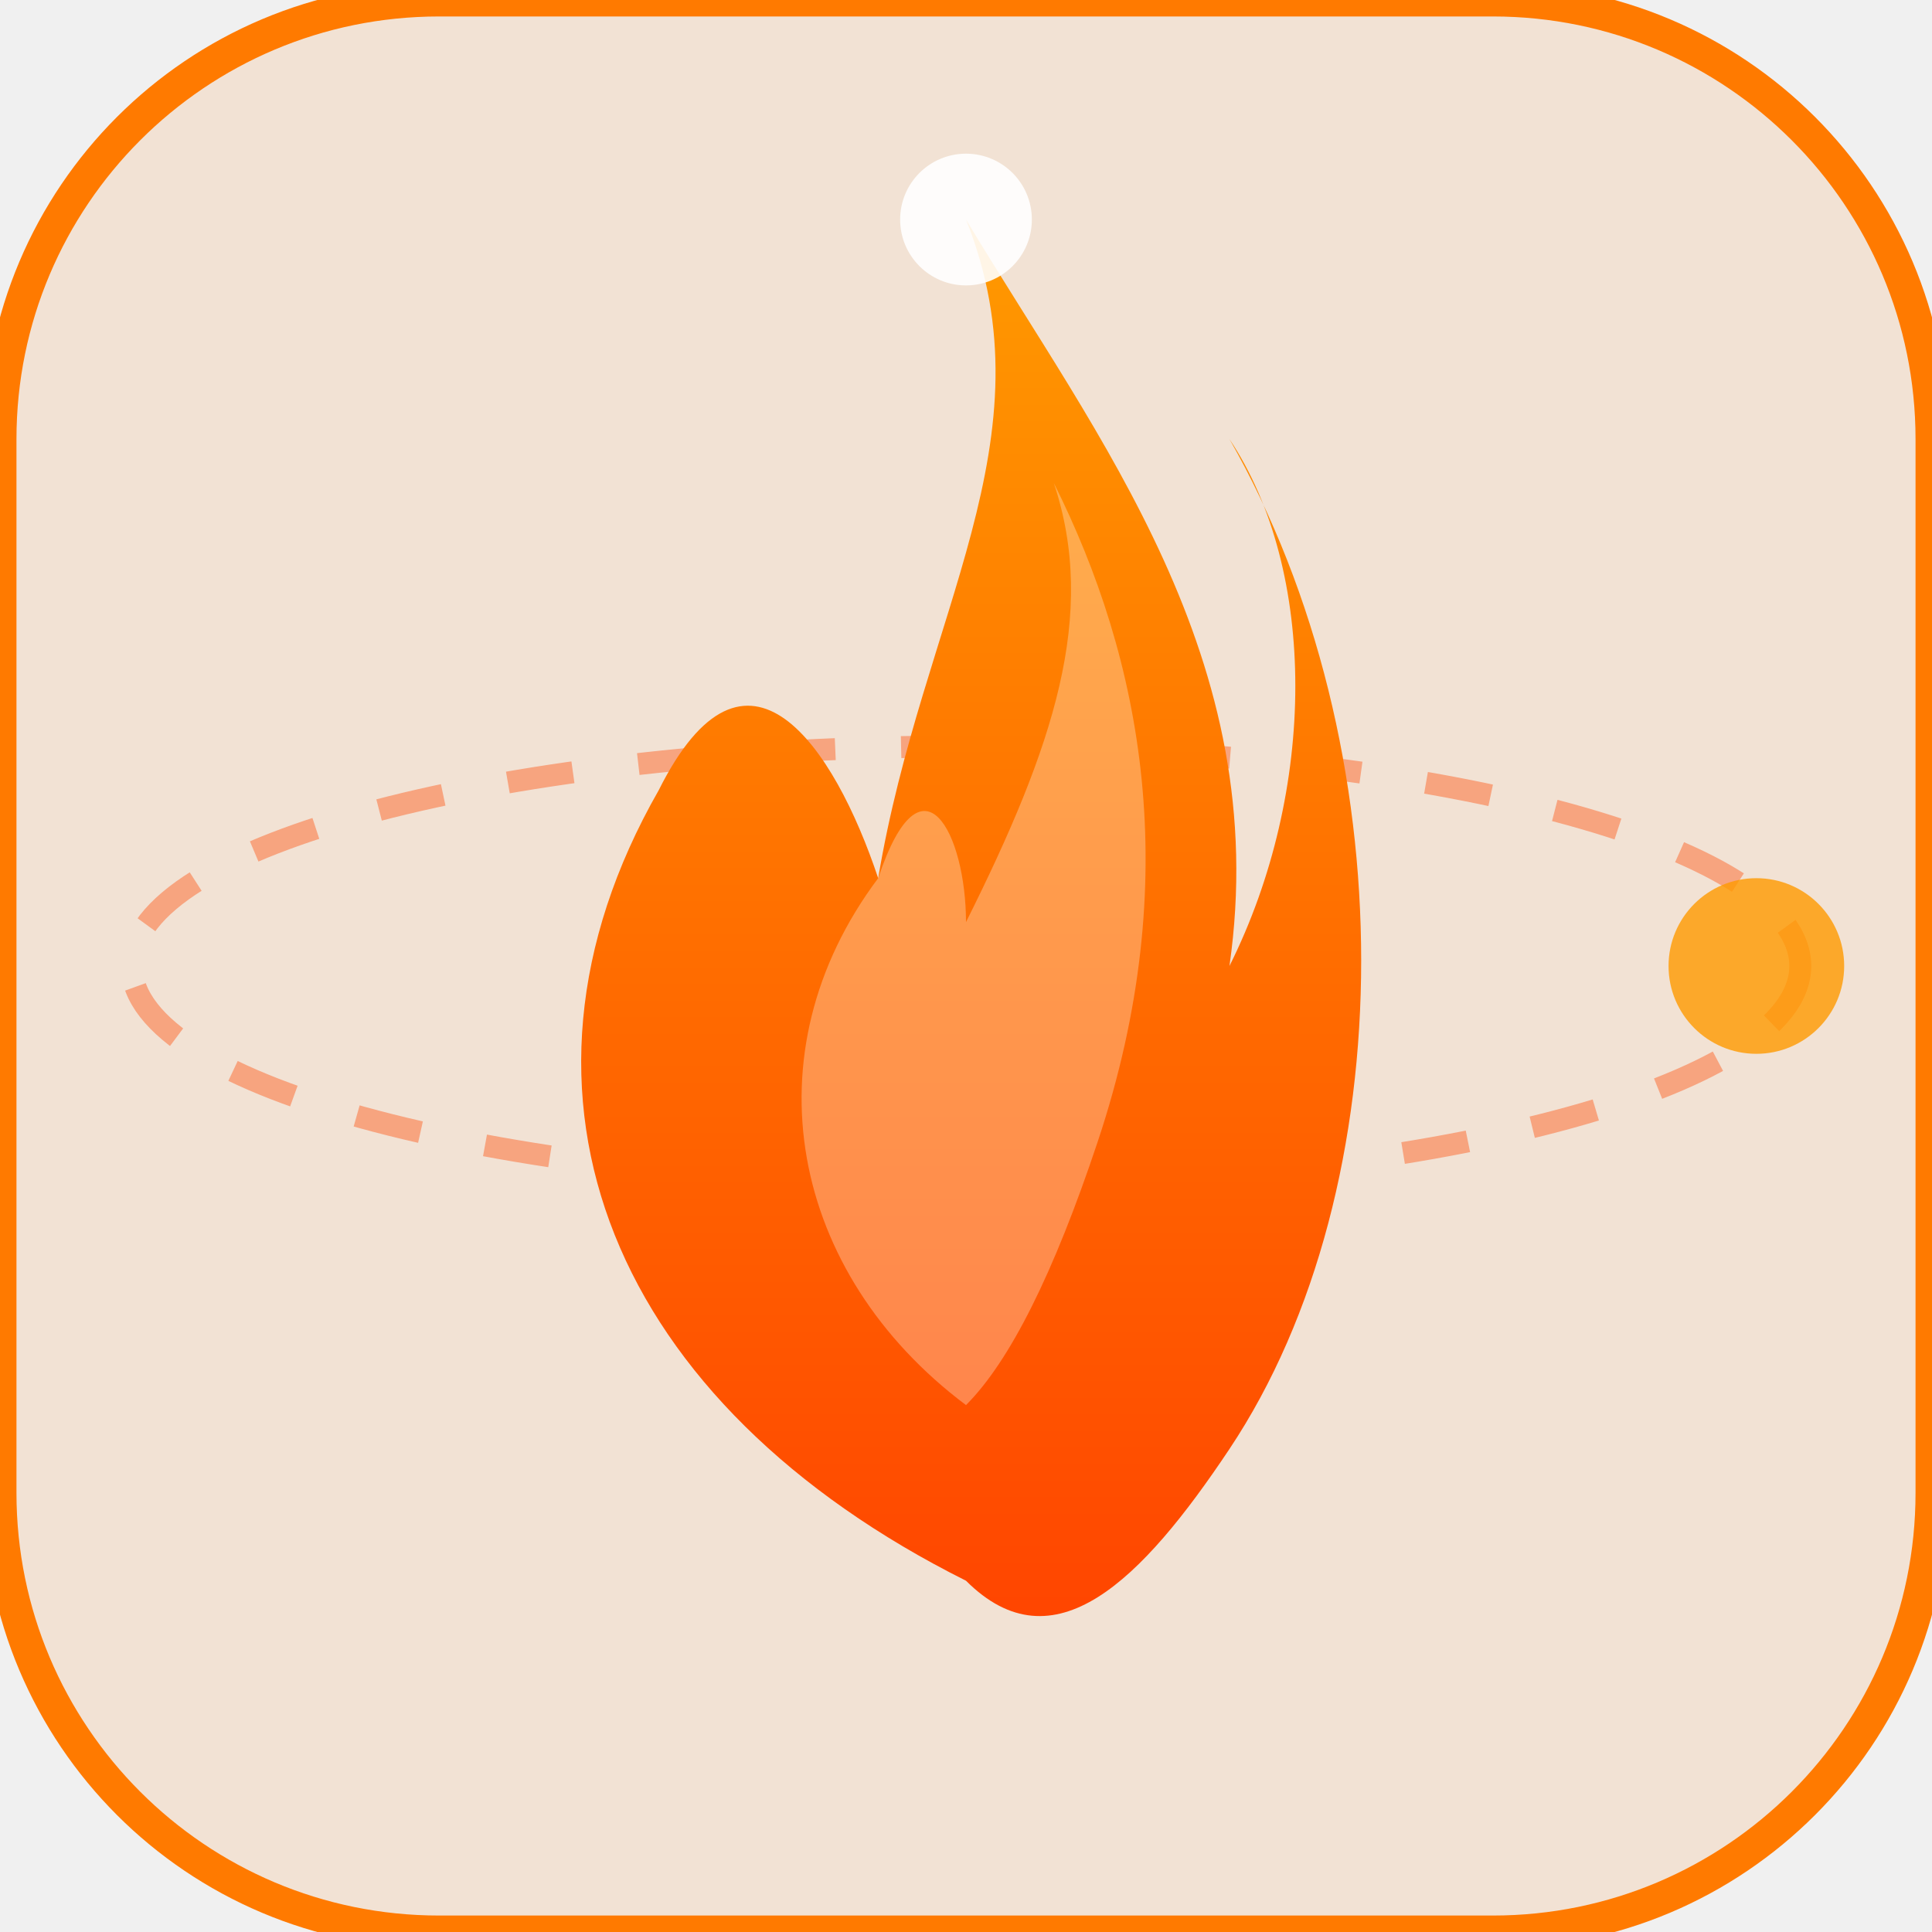
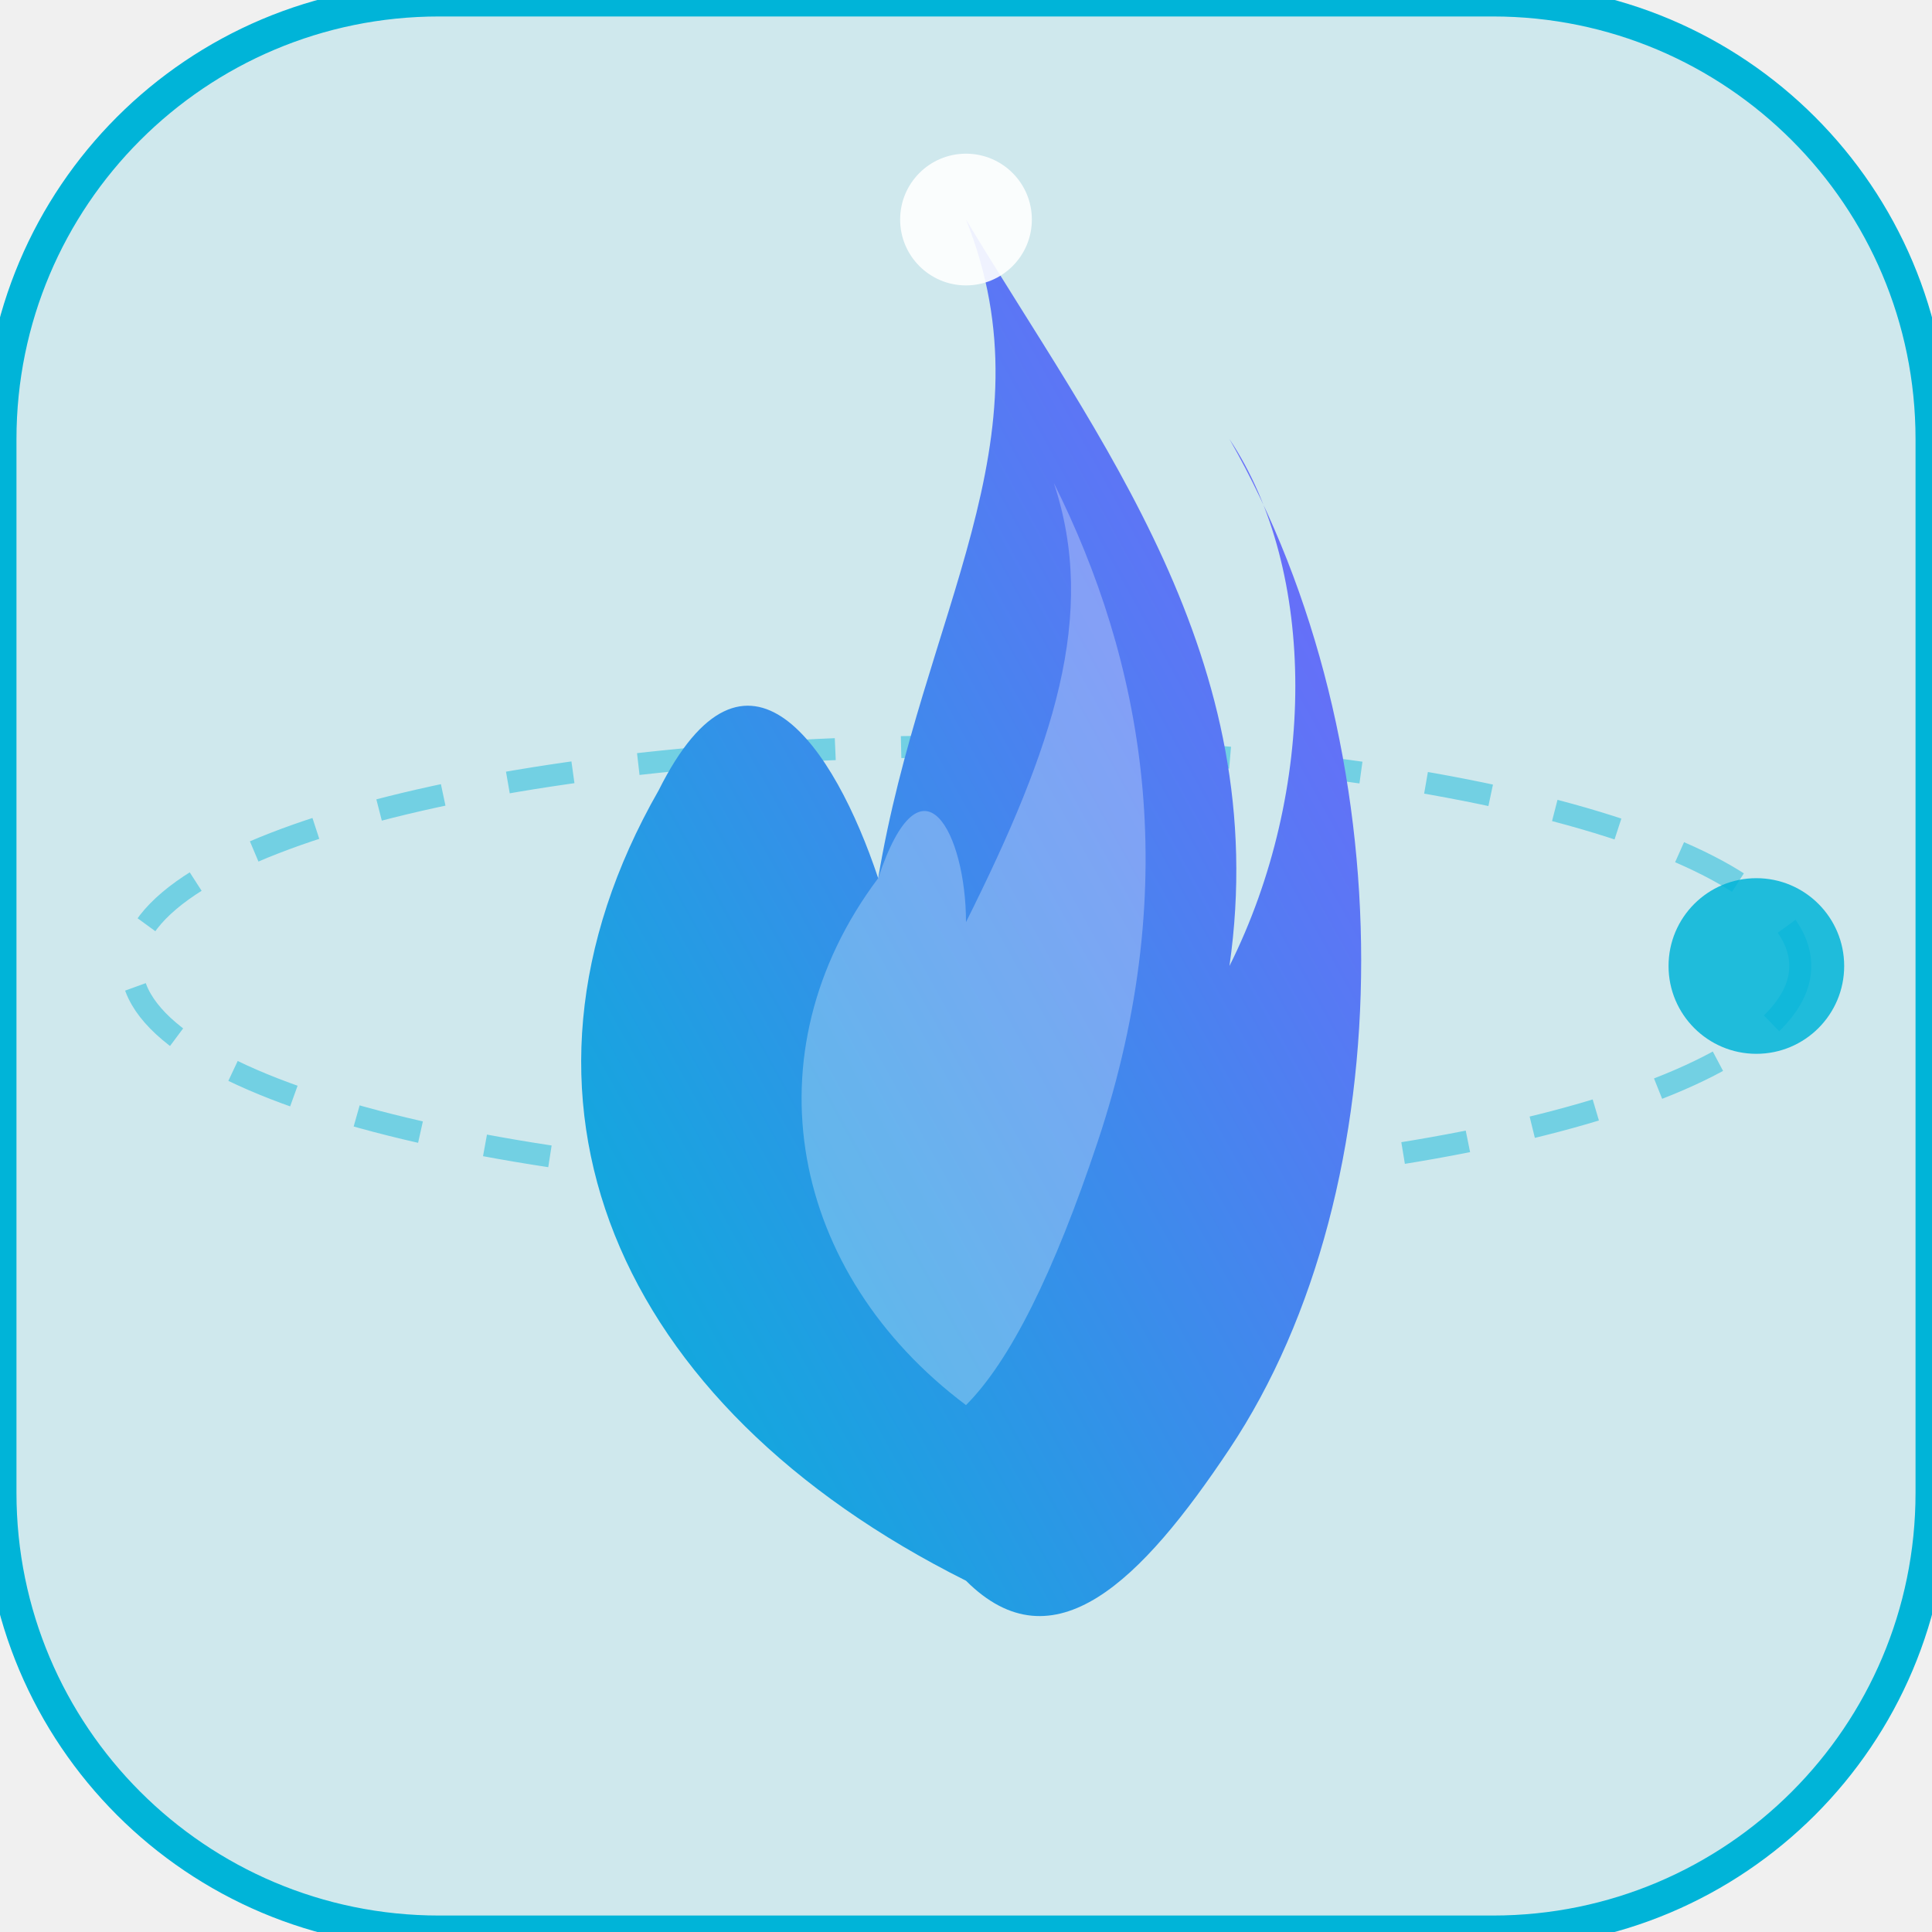
<svg xmlns="http://www.w3.org/2000/svg" width="64" height="64" viewBox="-44 -44 88 88" role="img" aria-label="Badge régularité 7 jours">
  <defs>
-     <linearGradient id="gFire" x1="0" y1="1" x2="0" y2="0">
-       <stop offset="0%" stop-color="#FF4500" />
-       <stop offset="100%" stop-color="#FF9A00" />
+     <linearGradient id="gStreak7" x1="0" y1="1" x2="1" y2="0">
+       <stop offset="0%" stop-color="#00B4D8" />
+       <stop offset="100%" stop-color="#7B61FF" />
    </linearGradient>
  </defs>
-   <rect x="-44" y="-44" width="88" height="88" rx="20" fill="#FF7A00" fill-opacity="0.12" />
-   <rect x="-44" y="-44" width="88" height="88" rx="20" fill="none" stroke="#FF7A00" stroke-width="1.5" />
-   <ellipse cx="0" cy="0" rx="38" ry="10" fill="none" stroke="#FF4500" stroke-width="1" stroke-dasharray="3 3" opacity="0.4" />
-   <path d="M0,28 C-16,20 -22,6 -14,-8 C-10,-16 -6,-10 -4,-4 C-2,-16 4,-24 0,-34 C6,-24 14,-14 12,0 C16,-8 16,-18 12,-24 C20,-10 20,10 12,22 C8,28 4,32 0,28 Z" fill="url(#gFire)" />
-   <path d="M0,20 C-8,14 -10,4 -4,-4 C-2,-10 0,-6 0,-2 C4,-10 6,-16 4,-22 C8,-14 10,-4 6,8 C4,14 2,18 0,20 Z" fill="#FFF" opacity="0.3" />
+   <rect x="-44" y="-44" width="88" height="88" rx="20" fill="#00B4D8" fill-opacity="0.14" />
+   <rect x="-44" y="-44" width="88" height="88" rx="20" fill="none" stroke="#00B4D8" stroke-width="1.5" />
+   <ellipse cx="0" cy="0" rx="38" ry="10" fill="none" stroke="#00B4D8" stroke-width="1" stroke-dasharray="3 3" opacity="0.45" />
+   <path d="M0,28 C-16,20 -22,6 -14,-8 C-10,-16 -6,-10 -4,-4 C-2,-16 4,-24 0,-34 C6,-24 14,-14 12,0 C16,-8 16,-18 12,-24 C20,-10 20,10 12,22 C8,28 4,32 0,28 Z" fill="url(#gStreak7)" />
+   <path d="M0,20 C-8,14 -10,4 -4,-4 C-2,-10 0,-6 0,-2 C4,-10 6,-16 4,-22 C8,-14 10,-4 6,8 C4,14 2,18 0,20 Z" fill="#FFF" opacity="0.28" />
  <circle cx="0" cy="-34" r="3" fill="#FFF" opacity="0.9" />
-   <circle cx="36" cy="0" r="4" fill="#FF9A00" opacity="0.8" />
+   <circle cx="36" cy="0" r="4" fill="#00B4D8" opacity="0.85" />
</svg>
